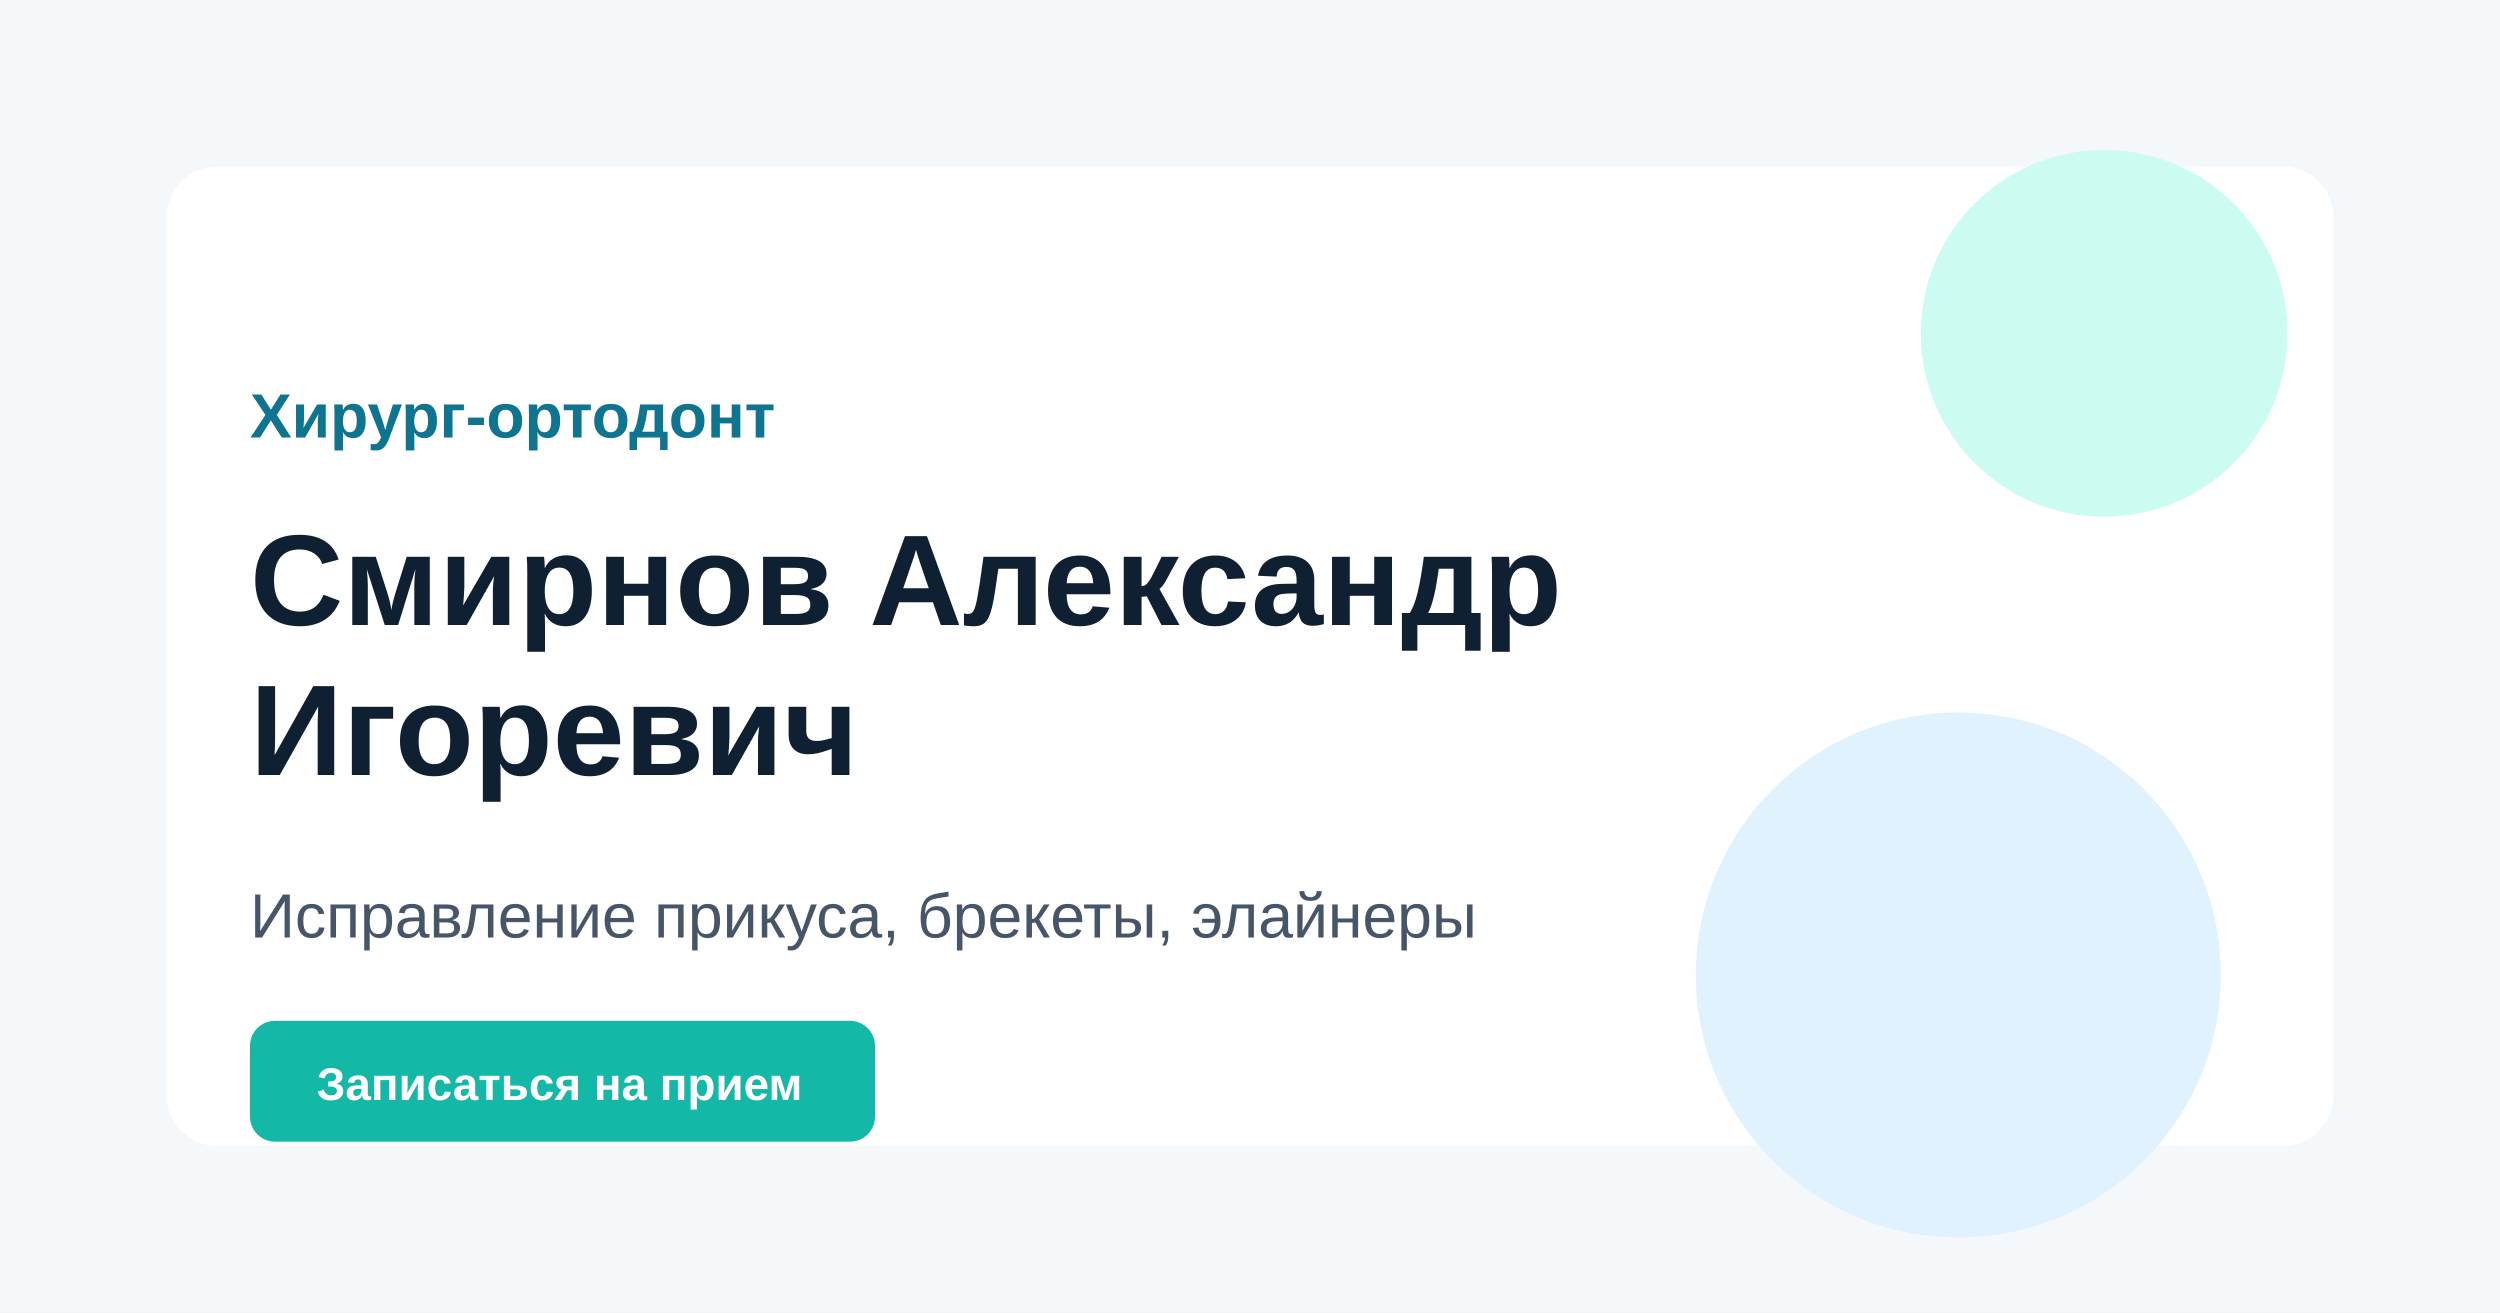
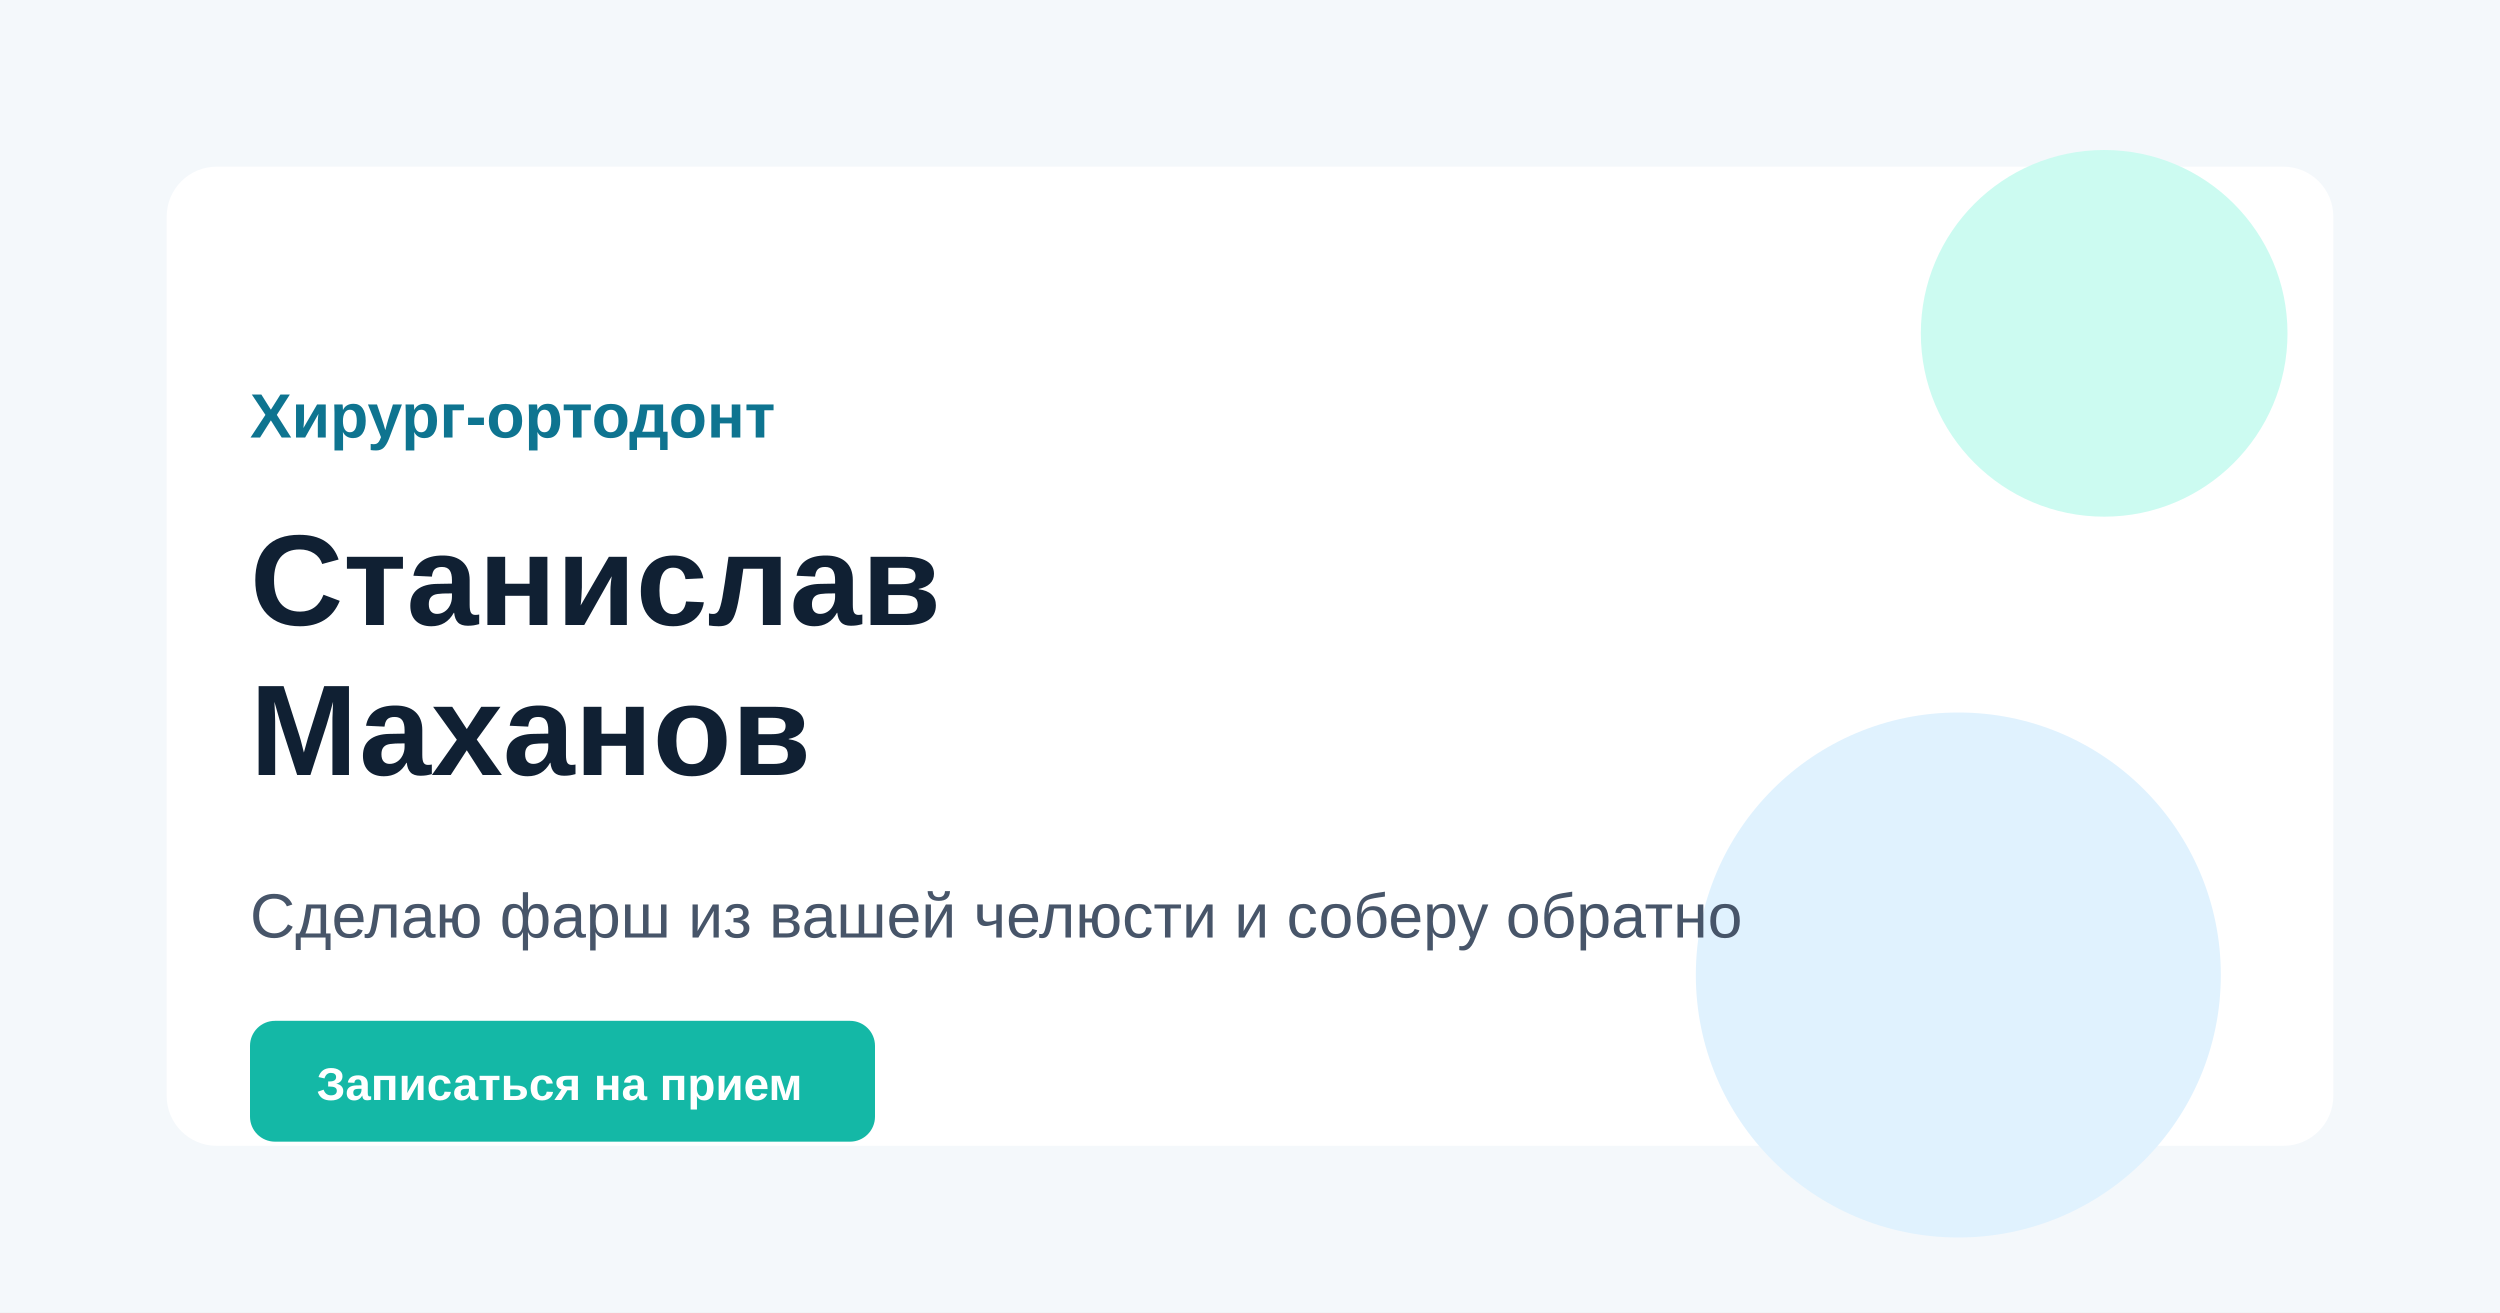
<svg xmlns="http://www.w3.org/2000/svg" width="1200" height="630" viewBox="0 0 1200 630" fill="none">
  <rect width="1200" height="630" fill="#F4F8FB" />
  <rect x="80" y="80" width="1040" height="470" rx="24" fill="white" />
  <circle cx="1010" cy="160" r="88" fill="#CCFBF1" />
  <circle cx="940" cy="468" r="126" fill="#E0F2FE" />
  <text x="120" y="210" fill="#0E7490" font-family="Arial, sans-serif" font-size="30" font-weight="700">Хирург-ортодонт</text>
-   <text x="120" y="300" fill="#102033" font-family="Arial, sans-serif" font-size="62" font-weight="700">Смирнов Александр</text>
-   <text x="120" y="372" fill="#102033" font-family="Arial, sans-serif" font-size="62" font-weight="700">Игоревич</text>
-   <text x="120" y="450" fill="#475569" font-family="Arial, sans-serif" font-size="30">Исправление прикуса, брекеты, элайнеры</text>
+   <text x="120" y="300" fill="#102033" font-family="Arial, sans-serif" font-size="62" font-weight="700">Станислав</text>
+   <text x="120" y="372" fill="#102033" font-family="Arial, sans-serif" font-size="62" font-weight="700">Маханов</text>
+   <text x="120" y="450" fill="#475569" font-family="Arial, sans-serif" font-size="30">Сделаю фарш из вашей челюсти и соберу обратно</text>
  <rect x="120" y="490" width="300" height="58" rx="12" fill="#14B8A6" />
  <text x="152" y="528" fill="white" font-family="Arial, sans-serif" font-size="22" font-weight="700">Записаться на прием</text>
</svg>
